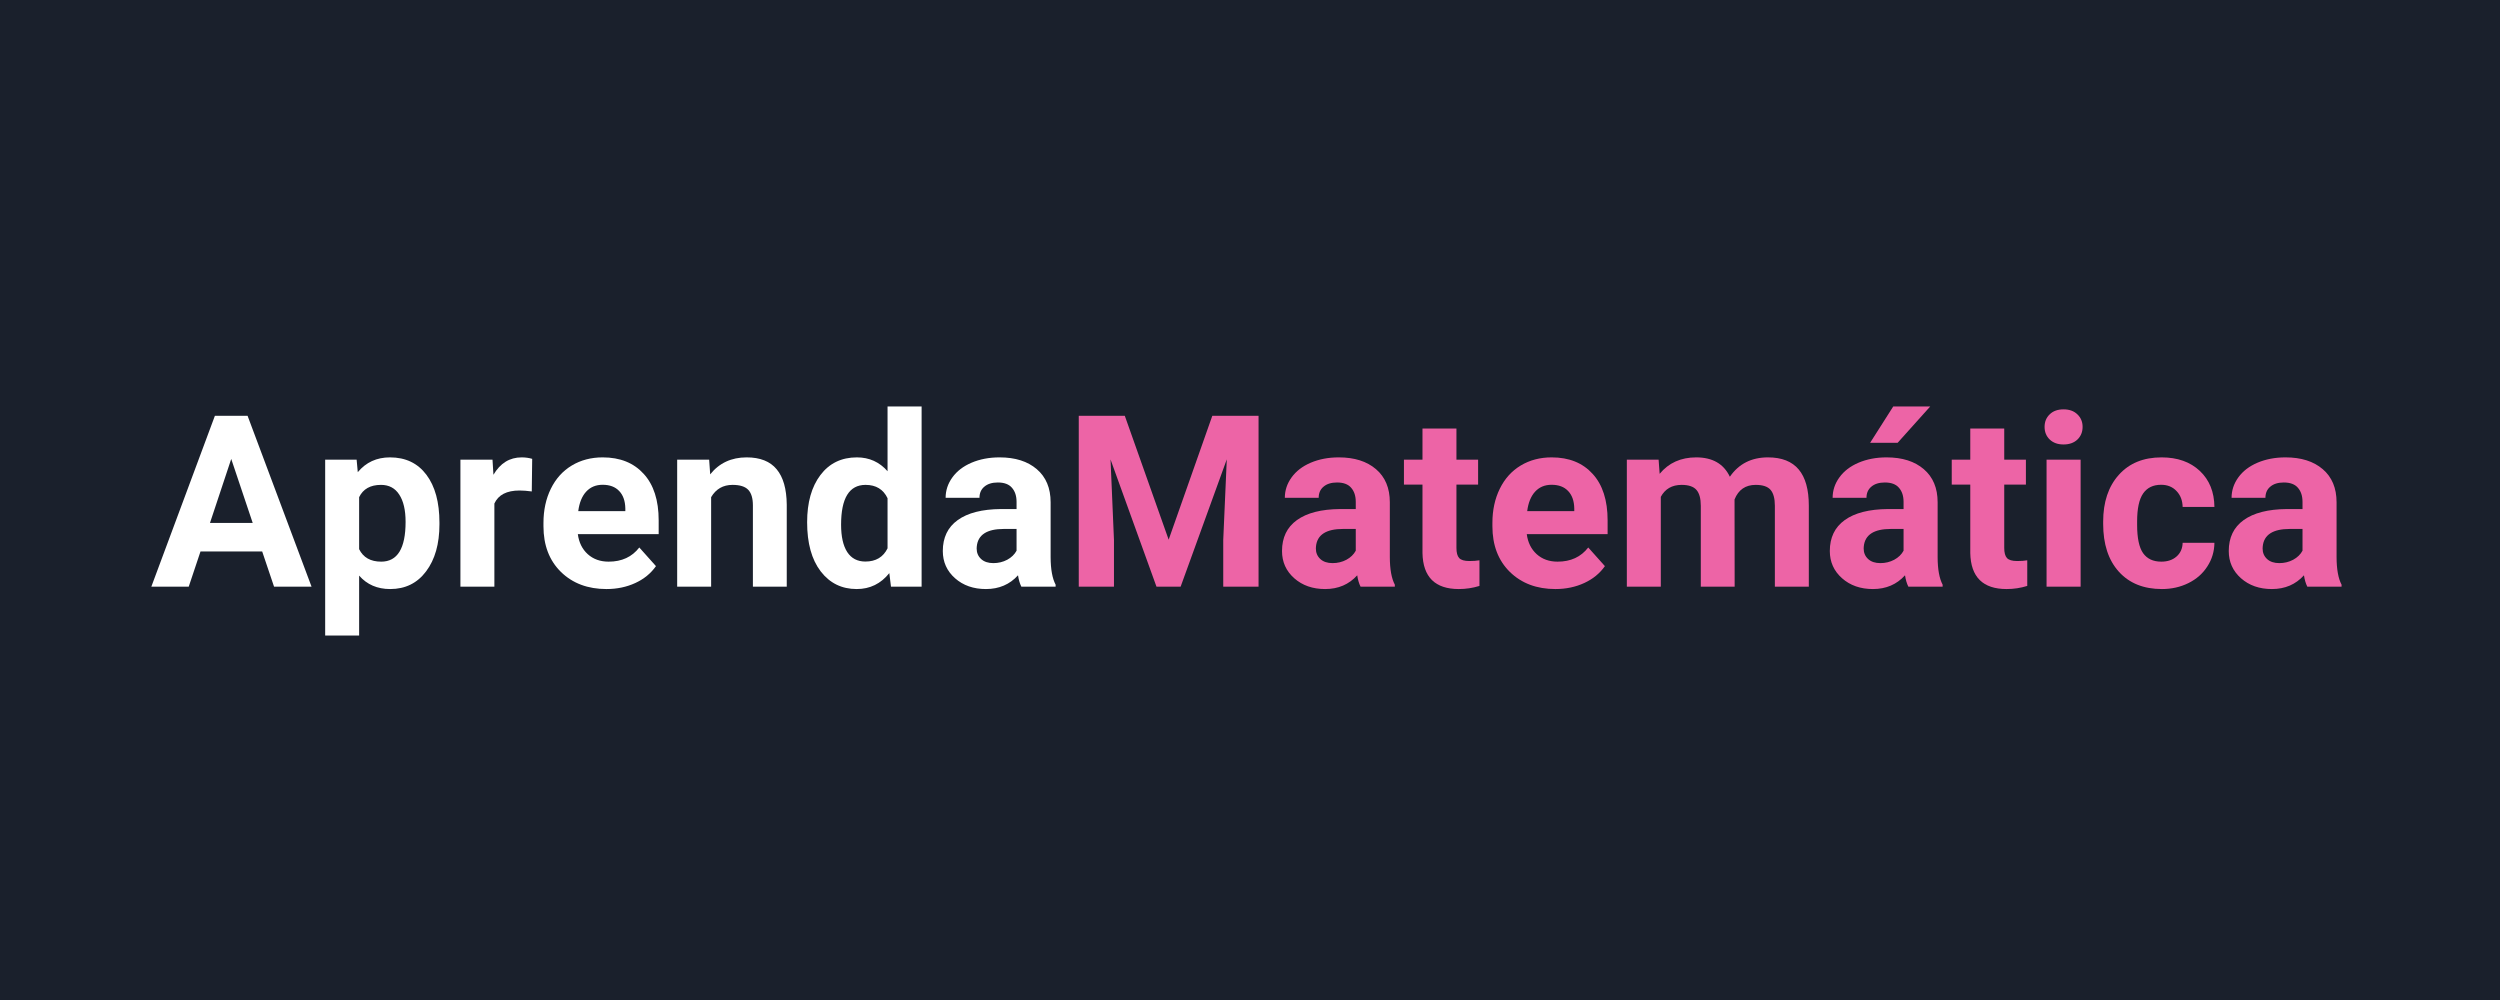
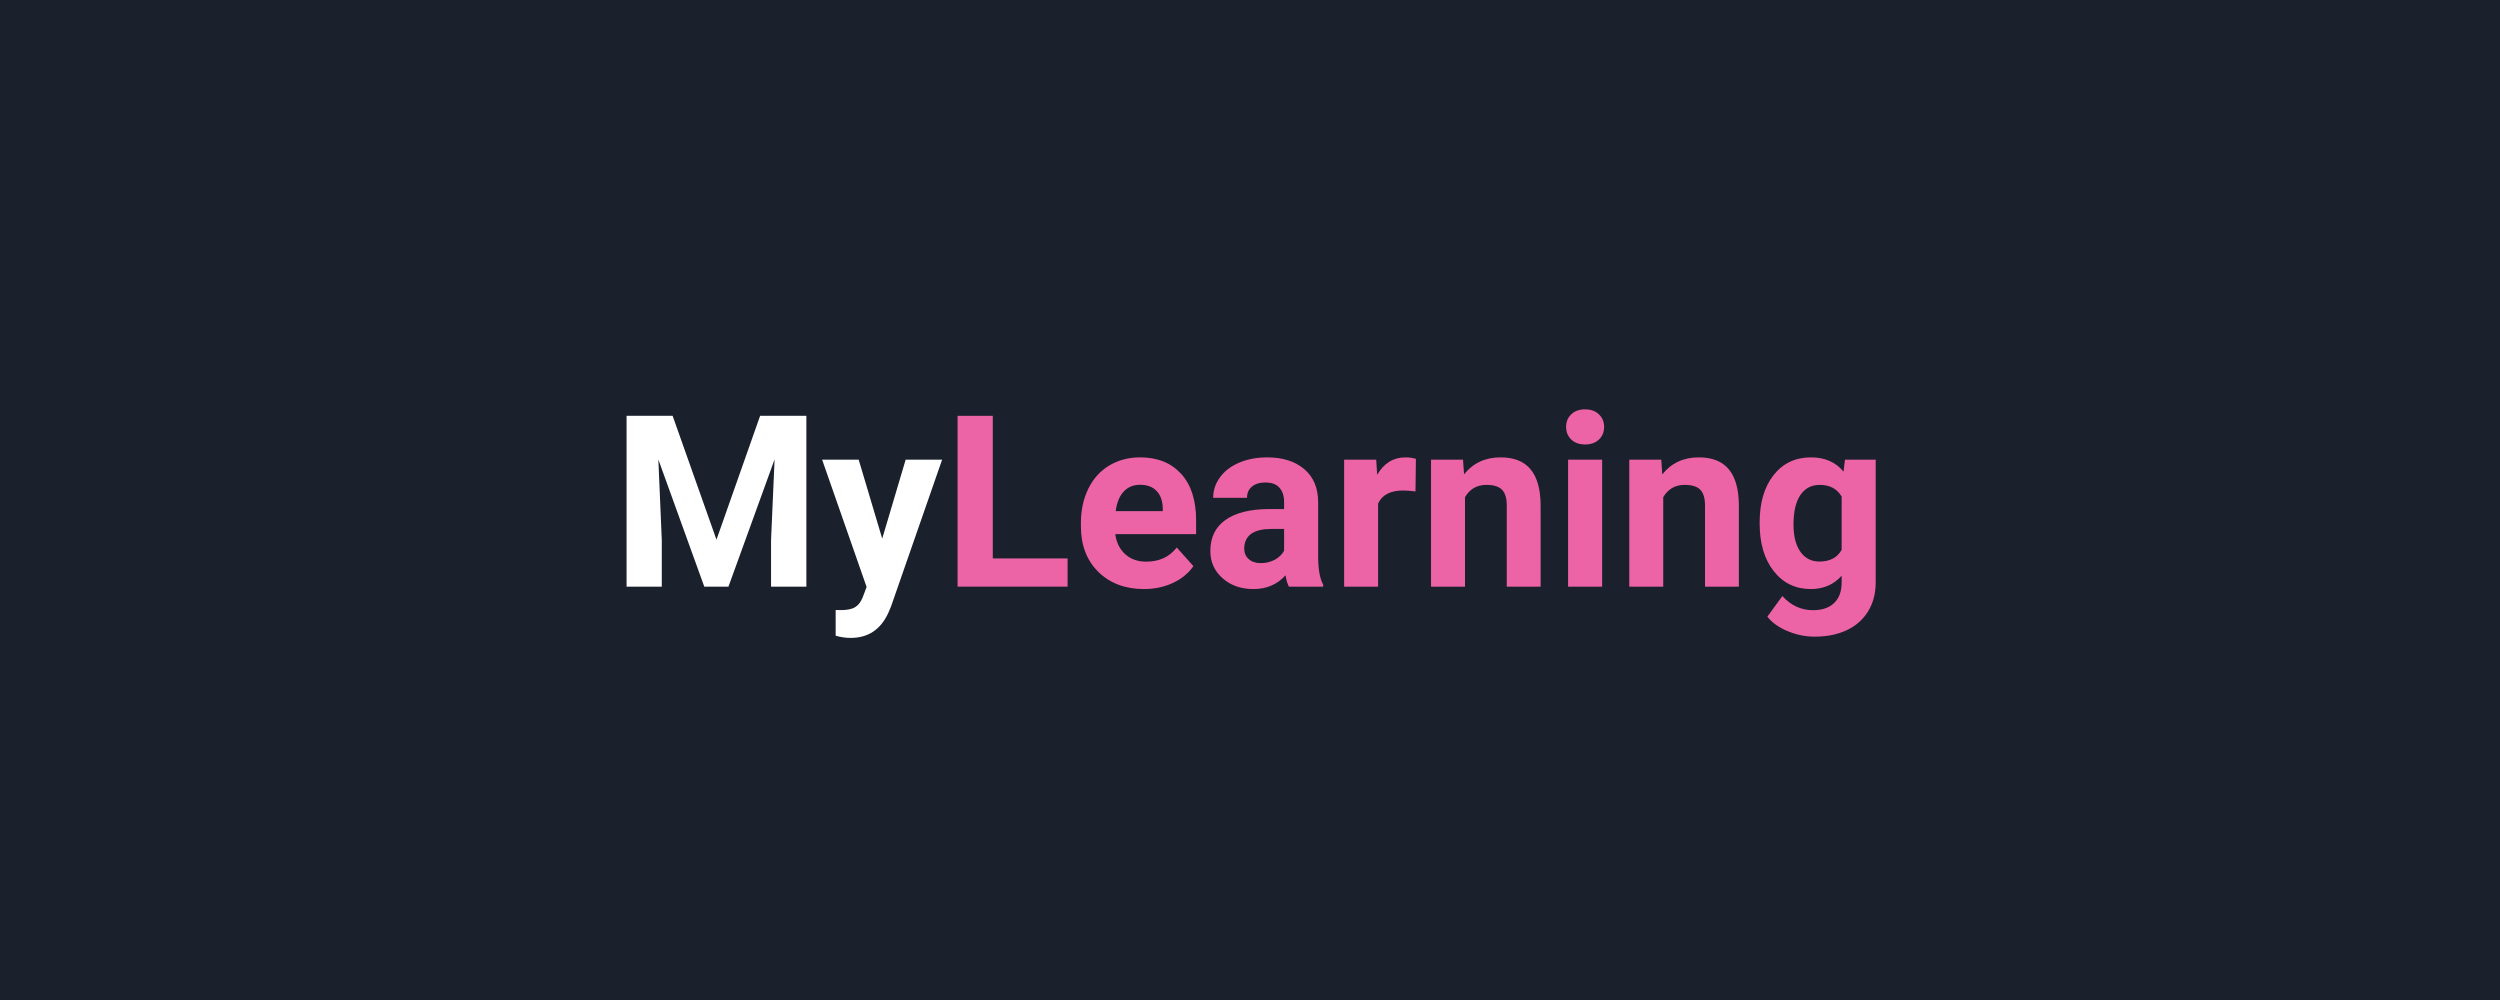
<svg xmlns="http://www.w3.org/2000/svg" width="500" zoomAndPan="magnify" viewBox="0 0 375 150" height="200" preserveAspectRatio="xMidYMid meet" version="1.0">
  <defs>
    <g />
  </defs>
  <rect x="-37.5" width="450" fill="#ffffff" y="-15" height="180" fill-opacity="1" />
  <rect x="-37.5" width="450" fill="#ffffff" y="-15" height="180" fill-opacity="1" />
  <rect x="-37.5" width="450" fill="#1a202c" y="-15" height="180" fill-opacity="1" />
  <g fill="#ffffff" fill-opacity="1">
-     <g transform="translate(22.57617, 87.99786)">
+     <g transform="translate(91.70507, 87.99786)">
      <g>
-         <path d="M 16.75 -5.281 L 7.5 -5.281 L 5.734 0 L 0.125 0 L 9.656 -25.625 L 14.562 -25.625 L 24.156 0 L 18.531 0 Z M 8.922 -9.562 L 15.328 -9.562 L 12.109 -19.156 Z M 8.922 -9.562 " />
+         <path d="M 9.188 -25.625 L 15.766 -7.047 L 22.312 -25.625 L 29.25 -25.625 L 29.25 0 L 23.953 0 L 23.953 -7 L 24.484 -19.094 L 17.562 0 L 13.938 0 L 7.047 -19.078 L 7.562 -7 L 7.562 0 L 2.281 0 L 2.281 -25.625 Z M 9.188 -25.625 " />
      </g>
    </g>
  </g>
  <g fill="#ffffff" fill-opacity="1">
-     <g transform="translate(46.82248, 87.99786)">
+     <g transform="translate(123.271, 87.99786)">
      <g>
-         <path d="M 19.094 -9.344 C 19.094 -6.414 18.426 -4.066 17.094 -2.297 C 15.77 -0.523 13.973 0.359 11.703 0.359 C 9.773 0.359 8.223 -0.312 7.047 -1.656 L 7.047 7.328 L 1.953 7.328 L 1.953 -19.047 L 6.672 -19.047 L 6.844 -17.172 C 8.07 -18.648 9.68 -19.391 11.672 -19.391 C 14.016 -19.391 15.836 -18.52 17.141 -16.781 C 18.441 -15.051 19.094 -12.66 19.094 -9.609 Z M 14.016 -9.719 C 14.016 -11.488 13.695 -12.852 13.062 -13.812 C 12.438 -14.781 11.523 -15.266 10.328 -15.266 C 8.734 -15.266 7.641 -14.648 7.047 -13.422 L 7.047 -5.625 C 7.66 -4.375 8.766 -3.75 10.359 -3.75 C 12.797 -3.75 14.016 -5.738 14.016 -9.719 Z M 14.016 -9.719 " />
+         <path d="M 9.062 -7.203 L 12.578 -19.047 L 18.047 -19.047 L 10.391 2.953 L 9.969 3.953 C 8.82 6.441 6.941 7.688 4.328 7.688 C 3.586 7.688 2.836 7.578 2.078 7.359 L 2.078 3.5 L 2.844 3.516 C 3.812 3.516 4.531 3.367 5 3.078 C 5.477 2.785 5.852 2.301 6.125 1.625 L 6.719 0.047 L 0.047 -19.047 L 5.531 -19.047 Z M 9.062 -7.203 " />
      </g>
    </g>
  </g>
-   <g fill="#ffffff" fill-opacity="1">
-     <g transform="translate(67.10986, 87.99786)">
+   <g fill="#ed64a6" fill-opacity="1">
+     <g transform="translate(141.3574, 87.99786)">
      <g>
-         <path d="M 12.656 -14.281 C 11.957 -14.375 11.348 -14.422 10.828 -14.422 C 8.898 -14.422 7.641 -13.77 7.047 -12.469 L 7.047 0 L 1.953 0 L 1.953 -19.047 L 6.766 -19.047 L 6.906 -16.781 C 7.926 -18.52 9.336 -19.391 11.141 -19.391 C 11.703 -19.391 12.227 -19.316 12.719 -19.172 Z M 12.656 -14.281 " />
+         <path d="M 7.562 -4.234 L 18.781 -4.234 L 18.781 0 L 2.281 0 L 2.281 -25.625 L 7.562 -25.625 Z M 7.562 -4.234 " />
      </g>
    </g>
  </g>
-   <g fill="#ffffff" fill-opacity="1">
-     <g transform="translate(80.25355, 87.99786)">
+   <g fill="#ed64a6" fill-opacity="1">
+     <g transform="translate(160.8706, 87.99786)">
      <g>
        <path d="M 10.719 0.359 C 7.926 0.359 5.648 -0.492 3.891 -2.203 C 2.141 -3.922 1.266 -6.207 1.266 -9.062 L 1.266 -9.562 C 1.266 -11.469 1.633 -13.176 2.375 -14.688 C 3.113 -16.195 4.16 -17.359 5.516 -18.172 C 6.867 -18.984 8.414 -19.391 10.156 -19.391 C 12.758 -19.391 14.805 -18.566 16.297 -16.922 C 17.797 -15.285 18.547 -12.957 18.547 -9.938 L 18.547 -7.875 L 6.422 -7.875 C 6.586 -6.625 7.082 -5.625 7.906 -4.875 C 8.738 -4.125 9.785 -3.75 11.047 -3.75 C 13.016 -3.75 14.547 -4.457 15.641 -5.875 L 18.141 -3.078 C 17.379 -1.992 16.348 -1.148 15.047 -0.547 C 13.742 0.055 12.301 0.359 10.719 0.359 Z M 10.141 -15.281 C 9.129 -15.281 8.305 -14.938 7.672 -14.25 C 7.047 -13.57 6.648 -12.598 6.484 -11.328 L 13.547 -11.328 L 13.547 -11.734 C 13.523 -12.859 13.219 -13.727 12.625 -14.344 C 12.039 -14.969 11.211 -15.281 10.141 -15.281 Z M 10.141 -15.281 " />
      </g>
    </g>
  </g>
-   <g fill="#ffffff" fill-opacity="1">
-     <g transform="translate(99.73154, 87.99786)">
-       <g>
-         <path d="M 6.641 -19.047 L 6.797 -16.844 C 8.148 -18.539 9.973 -19.391 12.266 -19.391 C 14.285 -19.391 15.785 -18.797 16.766 -17.609 C 17.754 -16.43 18.258 -14.66 18.281 -12.297 L 18.281 0 L 13.203 0 L 13.203 -12.188 C 13.203 -13.258 12.969 -14.039 12.5 -14.531 C 12.031 -15.02 11.25 -15.266 10.156 -15.266 C 8.727 -15.266 7.656 -14.648 6.938 -13.422 L 6.938 0 L 1.844 0 L 1.844 -19.047 Z M 6.641 -19.047 " />
-       </g>
-     </g>
-   </g>
-   <g fill="#ffffff" fill-opacity="1">
-     <g transform="translate(119.9133, 87.99786)">
-       <g>
-         <path d="M 1.156 -9.656 C 1.156 -12.625 1.82 -14.988 3.156 -16.75 C 4.488 -18.508 6.312 -19.391 8.625 -19.391 C 10.477 -19.391 12.008 -18.695 13.219 -17.312 L 13.219 -27.031 L 18.328 -27.031 L 18.328 0 L 13.734 0 L 13.484 -2.031 C 12.211 -0.438 10.582 0.359 8.594 0.359 C 6.352 0.359 4.551 -0.523 3.188 -2.297 C 1.832 -4.066 1.156 -6.52 1.156 -9.656 Z M 6.25 -9.297 C 6.25 -7.516 6.555 -6.145 7.172 -5.188 C 7.797 -4.238 8.703 -3.766 9.891 -3.766 C 11.461 -3.766 12.57 -4.426 13.219 -5.75 L 13.219 -13.266 C 12.582 -14.598 11.484 -15.266 9.922 -15.266 C 7.473 -15.266 6.25 -13.273 6.25 -9.297 Z M 6.25 -9.297 " />
-       </g>
-     </g>
-   </g>
-   <g fill="#ffffff" fill-opacity="1">
-     <g transform="translate(140.2183, 87.99786)">
+   <g fill="#ed64a6" fill-opacity="1">
+     <g transform="translate(180.3486, 87.99786)">
      <g>
        <path d="M 12.984 0 C 12.754 -0.457 12.586 -1.023 12.484 -1.703 C 11.242 -0.328 9.641 0.359 7.672 0.359 C 5.805 0.359 4.258 -0.18 3.031 -1.266 C 1.812 -2.348 1.203 -3.707 1.203 -5.344 C 1.203 -7.363 1.945 -8.91 3.438 -9.984 C 4.938 -11.066 7.098 -11.617 9.922 -11.641 L 12.266 -11.641 L 12.266 -12.719 C 12.266 -13.602 12.035 -14.305 11.578 -14.828 C 11.129 -15.359 10.422 -15.625 9.453 -15.625 C 8.598 -15.625 7.926 -15.414 7.438 -15 C 6.945 -14.594 6.703 -14.035 6.703 -13.328 L 1.625 -13.328 C 1.625 -14.43 1.961 -15.453 2.641 -16.391 C 3.316 -17.328 4.273 -18.062 5.516 -18.594 C 6.766 -19.125 8.164 -19.391 9.719 -19.391 C 12.062 -19.391 13.922 -18.801 15.297 -17.625 C 16.68 -16.445 17.375 -14.789 17.375 -12.656 L 17.375 -4.406 C 17.383 -2.594 17.633 -1.223 18.125 -0.297 L 18.125 0 Z M 8.781 -3.531 C 9.531 -3.531 10.223 -3.695 10.859 -4.031 C 11.492 -4.375 11.961 -4.828 12.266 -5.391 L 12.266 -8.656 L 10.359 -8.656 C 7.816 -8.656 6.461 -7.773 6.297 -6.016 L 6.281 -5.719 C 6.281 -5.082 6.504 -4.555 6.953 -4.141 C 7.398 -3.734 8.008 -3.531 8.781 -3.531 Z M 8.781 -3.531 " />
      </g>
    </g>
  </g>
  <g fill="#ed64a6" fill-opacity="1">
-     <g transform="translate(159.5332, 87.99786)">
+     <g transform="translate(199.6682, 87.99786)">
      <g>
-         <path d="M 9.188 -25.625 L 15.766 -7.047 L 22.312 -25.625 L 29.25 -25.625 L 29.25 0 L 23.953 0 L 23.953 -7 L 24.484 -19.094 L 17.562 0 L 13.938 0 L 7.047 -19.078 L 7.562 -7 L 7.562 0 L 2.281 0 L 2.281 -25.625 Z M 9.188 -25.625 " />
+         <path d="M 12.656 -14.281 C 11.957 -14.375 11.348 -14.422 10.828 -14.422 C 8.898 -14.422 7.641 -13.77 7.047 -12.469 L 7.047 0 L 1.953 0 L 1.953 -19.047 L 6.766 -19.047 L 6.906 -16.781 C 7.926 -18.52 9.336 -19.391 11.141 -19.391 C 11.703 -19.391 12.227 -19.316 12.719 -19.172 Z M 12.656 -14.281 " />
      </g>
    </g>
  </g>
  <g fill="#ed64a6" fill-opacity="1">
-     <g transform="translate(191.0991, 87.99786)">
+     <g transform="translate(212.8119, 87.99786)">
      <g>
-         <path d="M 12.984 0 C 12.754 -0.457 12.586 -1.023 12.484 -1.703 C 11.242 -0.328 9.641 0.359 7.672 0.359 C 5.805 0.359 4.258 -0.18 3.031 -1.266 C 1.812 -2.348 1.203 -3.707 1.203 -5.344 C 1.203 -7.363 1.945 -8.91 3.438 -9.984 C 4.938 -11.066 7.098 -11.617 9.922 -11.641 L 12.266 -11.641 L 12.266 -12.719 C 12.266 -13.602 12.035 -14.305 11.578 -14.828 C 11.129 -15.359 10.422 -15.625 9.453 -15.625 C 8.598 -15.625 7.926 -15.414 7.438 -15 C 6.945 -14.594 6.703 -14.035 6.703 -13.328 L 1.625 -13.328 C 1.625 -14.43 1.961 -15.453 2.641 -16.391 C 3.316 -17.328 4.273 -18.062 5.516 -18.594 C 6.766 -19.125 8.164 -19.391 9.719 -19.391 C 12.062 -19.391 13.922 -18.801 15.297 -17.625 C 16.68 -16.445 17.375 -14.789 17.375 -12.656 L 17.375 -4.406 C 17.383 -2.594 17.633 -1.223 18.125 -0.297 L 18.125 0 Z M 8.781 -3.531 C 9.531 -3.531 10.223 -3.695 10.859 -4.031 C 11.492 -4.375 11.961 -4.828 12.266 -5.391 L 12.266 -8.656 L 10.359 -8.656 C 7.816 -8.656 6.461 -7.773 6.297 -6.016 L 6.281 -5.719 C 6.281 -5.082 6.504 -4.555 6.953 -4.141 C 7.398 -3.734 8.008 -3.531 8.781 -3.531 Z M 8.781 -3.531 " />
+         <path d="M 6.641 -19.047 L 6.797 -16.844 C 8.148 -18.539 9.973 -19.391 12.266 -19.391 C 14.285 -19.391 15.785 -18.797 16.766 -17.609 C 17.754 -16.43 18.258 -14.66 18.281 -12.297 L 18.281 0 L 13.203 0 L 13.203 -12.188 C 13.203 -13.258 12.969 -14.039 12.5 -14.531 C 12.031 -15.02 11.25 -15.266 10.156 -15.266 C 8.727 -15.266 7.656 -14.648 6.938 -13.422 L 6.938 0 L 1.844 0 L 1.844 -19.047 Z M 6.641 -19.047 " />
      </g>
    </g>
  </g>
  <g fill="#ed64a6" fill-opacity="1">
-     <g transform="translate(210.4188, 87.99786)">
-       <g>
-         <path d="M 8.047 -23.719 L 8.047 -19.047 L 11.297 -19.047 L 11.297 -15.312 L 8.047 -15.312 L 8.047 -5.812 C 8.047 -5.102 8.18 -4.598 8.453 -4.297 C 8.723 -3.992 9.238 -3.844 10 -3.844 C 10.562 -3.844 11.062 -3.879 11.5 -3.953 L 11.5 -0.109 C 10.5 0.203 9.469 0.359 8.406 0.359 C 4.844 0.359 3.023 -1.441 2.953 -5.047 L 2.953 -15.312 L 0.172 -15.312 L 0.172 -19.047 L 2.953 -19.047 L 2.953 -23.719 Z M 8.047 -23.719 " />
-       </g>
-     </g>
-   </g>
-   <g fill="#ed64a6" fill-opacity="1">
-     <g transform="translate(222.5947, 87.99786)">
-       <g>
-         <path d="M 10.719 0.359 C 7.926 0.359 5.648 -0.492 3.891 -2.203 C 2.141 -3.922 1.266 -6.207 1.266 -9.062 L 1.266 -9.562 C 1.266 -11.469 1.633 -13.176 2.375 -14.688 C 3.113 -16.195 4.16 -17.359 5.516 -18.172 C 6.867 -18.984 8.414 -19.391 10.156 -19.391 C 12.758 -19.391 14.805 -18.566 16.297 -16.922 C 17.797 -15.285 18.547 -12.957 18.547 -9.938 L 18.547 -7.875 L 6.422 -7.875 C 6.586 -6.625 7.082 -5.625 7.906 -4.875 C 8.738 -4.125 9.785 -3.75 11.047 -3.75 C 13.016 -3.75 14.547 -4.457 15.641 -5.875 L 18.141 -3.078 C 17.379 -1.992 16.348 -1.148 15.047 -0.547 C 13.742 0.055 12.301 0.359 10.719 0.359 Z M 10.141 -15.281 C 9.129 -15.281 8.305 -14.938 7.672 -14.25 C 7.047 -13.57 6.648 -12.598 6.484 -11.328 L 13.547 -11.328 L 13.547 -11.734 C 13.523 -12.859 13.219 -13.727 12.625 -14.344 C 12.039 -14.969 11.211 -15.281 10.141 -15.281 Z M 10.141 -15.281 " />
-       </g>
-     </g>
-   </g>
-   <g fill="#ed64a6" fill-opacity="1">
-     <g transform="translate(242.0727, 87.99786)">
-       <g>
-         <path d="M 6.719 -19.047 L 6.875 -16.922 C 8.227 -18.566 10.055 -19.391 12.359 -19.391 C 14.805 -19.391 16.488 -18.422 17.406 -16.484 C 18.738 -18.422 20.645 -19.391 23.125 -19.391 C 25.188 -19.391 26.723 -18.785 27.734 -17.578 C 28.742 -16.379 29.25 -14.57 29.25 -12.156 L 29.25 0 L 24.156 0 L 24.156 -12.141 C 24.156 -13.223 23.941 -14.016 23.516 -14.516 C 23.086 -15.016 22.344 -15.266 21.281 -15.266 C 19.75 -15.266 18.691 -14.535 18.109 -13.078 L 18.125 0 L 13.047 0 L 13.047 -12.125 C 13.047 -13.227 12.828 -14.023 12.391 -14.516 C 11.953 -15.016 11.211 -15.266 10.172 -15.266 C 8.734 -15.266 7.691 -14.664 7.047 -13.469 L 7.047 0 L 1.953 0 L 1.953 -19.047 Z M 6.719 -19.047 " />
-       </g>
-     </g>
-   </g>
-   <g fill="#ed64a6" fill-opacity="1">
-     <g transform="translate(273.2692, 87.99786)">
-       <g>
-         <path d="M 12.984 0 C 12.754 -0.457 12.586 -1.023 12.484 -1.703 C 11.242 -0.328 9.641 0.359 7.672 0.359 C 5.805 0.359 4.258 -0.18 3.031 -1.266 C 1.812 -2.348 1.203 -3.707 1.203 -5.344 C 1.203 -7.363 1.945 -8.91 3.438 -9.984 C 4.938 -11.066 7.098 -11.617 9.922 -11.641 L 12.266 -11.641 L 12.266 -12.719 C 12.266 -13.602 12.035 -14.305 11.578 -14.828 C 11.129 -15.359 10.422 -15.625 9.453 -15.625 C 8.598 -15.625 7.926 -15.414 7.438 -15 C 6.945 -14.594 6.703 -14.035 6.703 -13.328 L 1.625 -13.328 C 1.625 -14.43 1.961 -15.453 2.641 -16.391 C 3.316 -17.328 4.273 -18.062 5.516 -18.594 C 6.766 -19.125 8.164 -19.391 9.719 -19.391 C 12.062 -19.391 13.922 -18.801 15.297 -17.625 C 16.68 -16.445 17.375 -14.789 17.375 -12.656 L 17.375 -4.406 C 17.383 -2.594 17.633 -1.223 18.125 -0.297 L 18.125 0 Z M 8.781 -3.531 C 9.531 -3.531 10.223 -3.695 10.859 -4.031 C 11.492 -4.375 11.961 -4.828 12.266 -5.391 L 12.266 -8.656 L 10.359 -8.656 C 7.816 -8.656 6.461 -7.773 6.297 -6.016 L 6.281 -5.719 C 6.281 -5.082 6.504 -4.555 6.953 -4.141 C 7.398 -3.734 8.008 -3.531 8.781 -3.531 Z M 10.719 -27.031 L 16.266 -27.031 L 11.375 -21.578 L 7.25 -21.578 Z M 10.719 -27.031 " />
-       </g>
-     </g>
-   </g>
-   <g fill="#ed64a6" fill-opacity="1">
-     <g transform="translate(292.5888, 87.99786)">
-       <g>
-         <path d="M 8.047 -23.719 L 8.047 -19.047 L 11.297 -19.047 L 11.297 -15.312 L 8.047 -15.312 L 8.047 -5.812 C 8.047 -5.102 8.18 -4.598 8.453 -4.297 C 8.723 -3.992 9.238 -3.844 10 -3.844 C 10.562 -3.844 11.062 -3.879 11.5 -3.953 L 11.5 -0.109 C 10.5 0.203 9.469 0.359 8.406 0.359 C 4.844 0.359 3.023 -1.441 2.953 -5.047 L 2.953 -15.312 L 0.172 -15.312 L 0.172 -19.047 L 2.953 -19.047 L 2.953 -23.719 Z M 8.047 -23.719 " />
-       </g>
-     </g>
-   </g>
-   <g fill="#ed64a6" fill-opacity="1">
-     <g transform="translate(304.7647, 87.99786)">
+     <g transform="translate(232.9937, 87.99786)">
      <g>
        <path d="M 7.328 0 L 2.219 0 L 2.219 -19.047 L 7.328 -19.047 Z M 1.922 -23.969 C 1.922 -24.727 2.176 -25.352 2.688 -25.844 C 3.195 -26.344 3.891 -26.594 4.766 -26.594 C 5.641 -26.594 6.332 -26.344 6.844 -25.844 C 7.363 -25.352 7.625 -24.727 7.625 -23.969 C 7.625 -23.195 7.363 -22.562 6.844 -22.062 C 6.32 -21.57 5.629 -21.328 4.766 -21.328 C 3.91 -21.328 3.223 -21.57 2.703 -22.062 C 2.18 -22.562 1.922 -23.195 1.922 -23.969 Z M 1.922 -23.969 " />
      </g>
    </g>
  </g>
  <g fill="#ed64a6" fill-opacity="1">
-     <g transform="translate(314.319, 87.99786)">
+     <g transform="translate(242.548, 87.99786)">
      <g>
-         <path d="M 9.875 -3.75 C 10.812 -3.75 11.57 -4.004 12.156 -4.516 C 12.75 -5.035 13.055 -5.723 13.078 -6.578 L 17.844 -6.578 C 17.832 -5.285 17.477 -4.102 16.781 -3.031 C 16.094 -1.957 15.145 -1.125 13.938 -0.531 C 12.738 0.062 11.414 0.359 9.969 0.359 C 7.238 0.359 5.086 -0.504 3.516 -2.234 C 1.941 -3.973 1.156 -6.367 1.156 -9.422 L 1.156 -9.75 C 1.156 -12.688 1.938 -15.023 3.5 -16.766 C 5.062 -18.516 7.203 -19.391 9.922 -19.391 C 12.305 -19.391 14.219 -18.711 15.656 -17.359 C 17.094 -16.004 17.82 -14.203 17.844 -11.953 L 13.078 -11.953 C 13.055 -12.93 12.75 -13.727 12.156 -14.344 C 11.57 -14.969 10.801 -15.281 9.844 -15.281 C 8.656 -15.281 7.758 -14.848 7.156 -13.984 C 6.551 -13.117 6.25 -11.719 6.25 -9.781 L 6.25 -9.266 C 6.25 -7.297 6.547 -5.883 7.141 -5.031 C 7.742 -4.176 8.656 -3.75 9.875 -3.75 Z M 9.875 -3.75 " />
+         <path d="M 6.641 -19.047 L 6.797 -16.844 C 8.148 -18.539 9.973 -19.391 12.266 -19.391 C 14.285 -19.391 15.785 -18.797 16.766 -17.609 C 17.754 -16.43 18.258 -14.66 18.281 -12.297 L 18.281 0 L 13.203 0 L 13.203 -12.188 C 13.203 -13.258 12.969 -14.039 12.5 -14.531 C 12.031 -15.02 11.25 -15.266 10.156 -15.266 C 8.727 -15.266 7.656 -14.648 6.938 -13.422 L 6.938 0 L 1.844 0 L 1.844 -19.047 Z M 6.641 -19.047 " />
      </g>
    </g>
  </g>
  <g fill="#ed64a6" fill-opacity="1">
-     <g transform="translate(333.1108, 87.99786)">
+     <g transform="translate(262.7298, 87.99786)">
      <g>
-         <path d="M 12.984 0 C 12.754 -0.457 12.586 -1.023 12.484 -1.703 C 11.242 -0.328 9.641 0.359 7.672 0.359 C 5.805 0.359 4.258 -0.18 3.031 -1.266 C 1.812 -2.348 1.203 -3.707 1.203 -5.344 C 1.203 -7.363 1.945 -8.91 3.438 -9.984 C 4.938 -11.066 7.098 -11.617 9.922 -11.641 L 12.266 -11.641 L 12.266 -12.719 C 12.266 -13.602 12.035 -14.305 11.578 -14.828 C 11.129 -15.359 10.422 -15.625 9.453 -15.625 C 8.598 -15.625 7.926 -15.414 7.438 -15 C 6.945 -14.594 6.703 -14.035 6.703 -13.328 L 1.625 -13.328 C 1.625 -14.43 1.961 -15.453 2.641 -16.391 C 3.316 -17.328 4.273 -18.062 5.516 -18.594 C 6.766 -19.125 8.164 -19.391 9.719 -19.391 C 12.062 -19.391 13.922 -18.801 15.297 -17.625 C 16.68 -16.445 17.375 -14.789 17.375 -12.656 L 17.375 -4.406 C 17.383 -2.594 17.633 -1.223 18.125 -0.297 L 18.125 0 Z M 8.781 -3.531 C 9.531 -3.531 10.223 -3.695 10.859 -4.031 C 11.492 -4.375 11.961 -4.828 12.266 -5.391 L 12.266 -8.656 L 10.359 -8.656 C 7.816 -8.656 6.461 -7.773 6.297 -6.016 L 6.281 -5.719 C 6.281 -5.082 6.504 -4.555 6.953 -4.141 C 7.398 -3.734 8.008 -3.531 8.781 -3.531 Z M 8.781 -3.531 " />
+         <path d="M 1.219 -9.656 C 1.219 -12.582 1.91 -14.938 3.297 -16.719 C 4.691 -18.5 6.566 -19.391 8.922 -19.391 C 11.016 -19.391 12.641 -18.676 13.797 -17.25 L 14.016 -19.047 L 18.625 -19.047 L 18.625 -0.641 C 18.625 1.023 18.242 2.473 17.484 3.703 C 16.723 4.941 15.656 5.883 14.281 6.531 C 12.914 7.176 11.312 7.5 9.469 7.5 C 8.07 7.5 6.707 7.219 5.375 6.656 C 4.051 6.102 3.051 5.383 2.375 4.5 L 4.625 1.406 C 5.895 2.82 7.43 3.531 9.234 3.531 C 10.586 3.531 11.641 3.172 12.391 2.453 C 13.141 1.734 13.516 0.711 13.516 -0.609 L 13.516 -1.641 C 12.336 -0.305 10.797 0.359 8.891 0.359 C 6.598 0.359 4.742 -0.535 3.328 -2.328 C 1.922 -4.117 1.219 -6.492 1.219 -9.453 Z M 6.297 -9.297 C 6.297 -7.566 6.641 -6.211 7.328 -5.234 C 8.023 -4.254 8.977 -3.766 10.188 -3.766 C 11.738 -3.766 12.848 -4.348 13.516 -5.516 L 13.516 -13.516 C 12.836 -14.68 11.738 -15.266 10.219 -15.266 C 9 -15.266 8.039 -14.766 7.344 -13.766 C 6.645 -12.766 6.297 -11.273 6.297 -9.297 Z M 6.297 -9.297 " />
      </g>
    </g>
  </g>
</svg>
